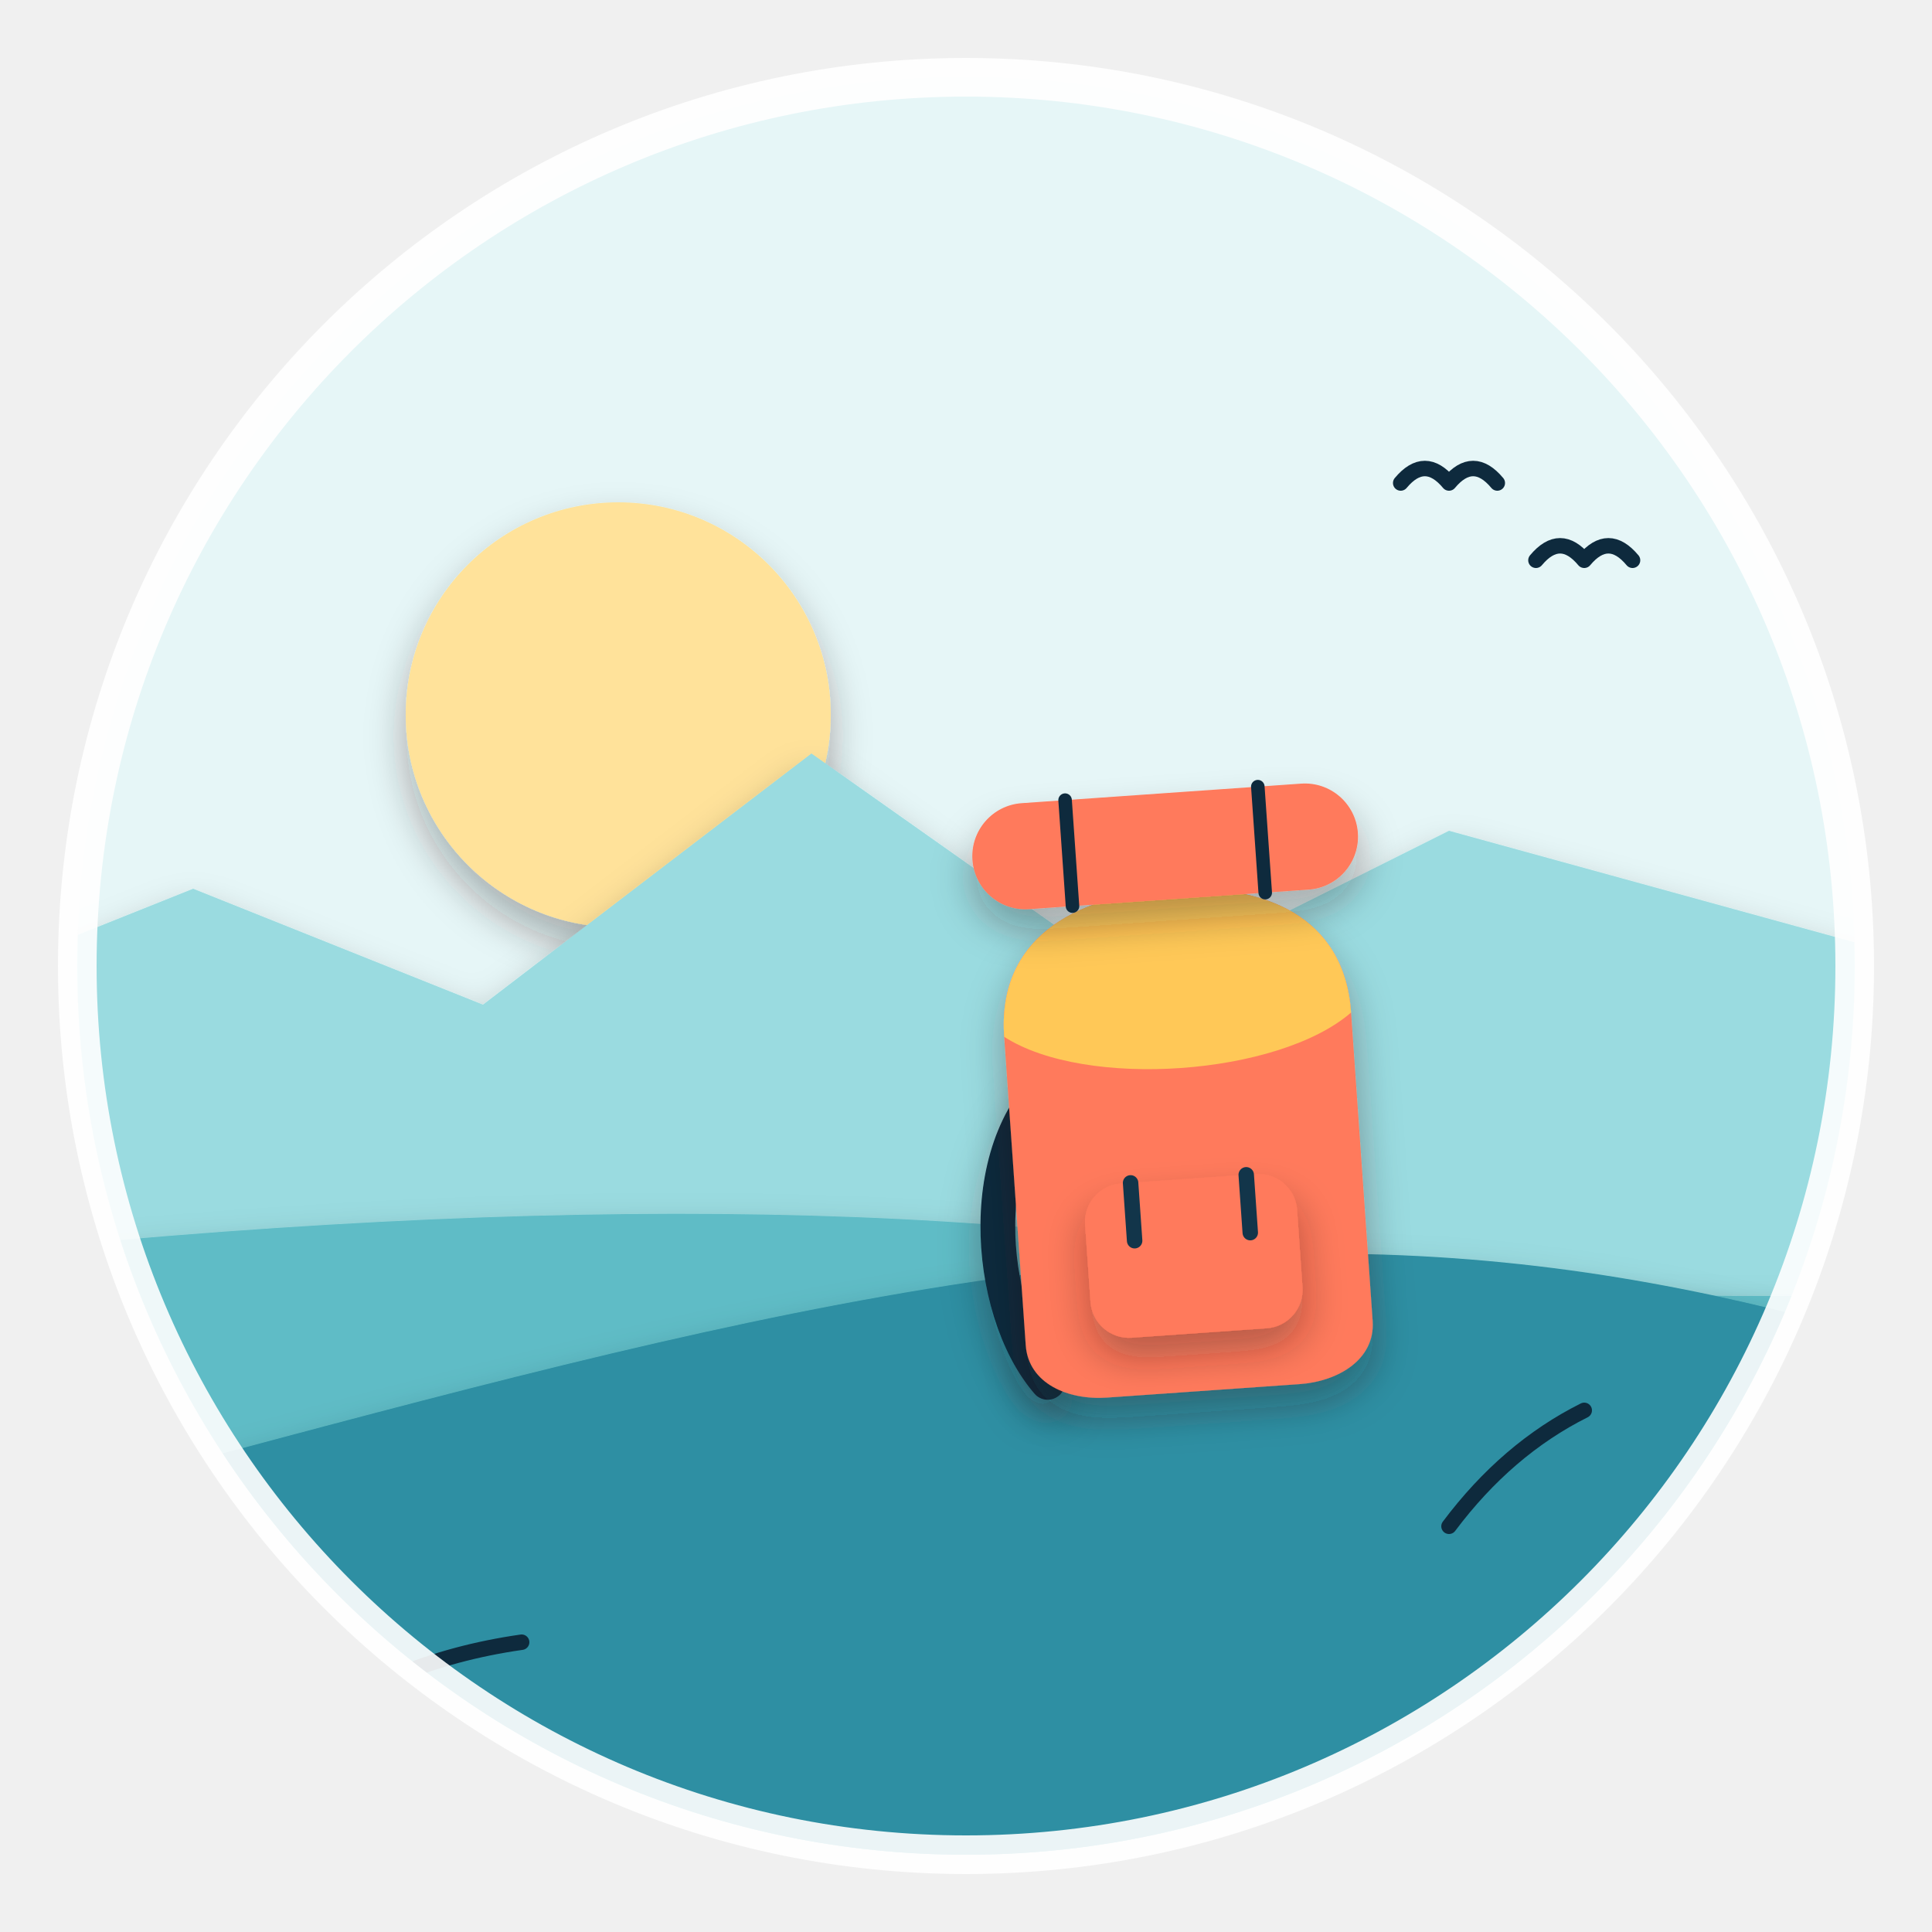
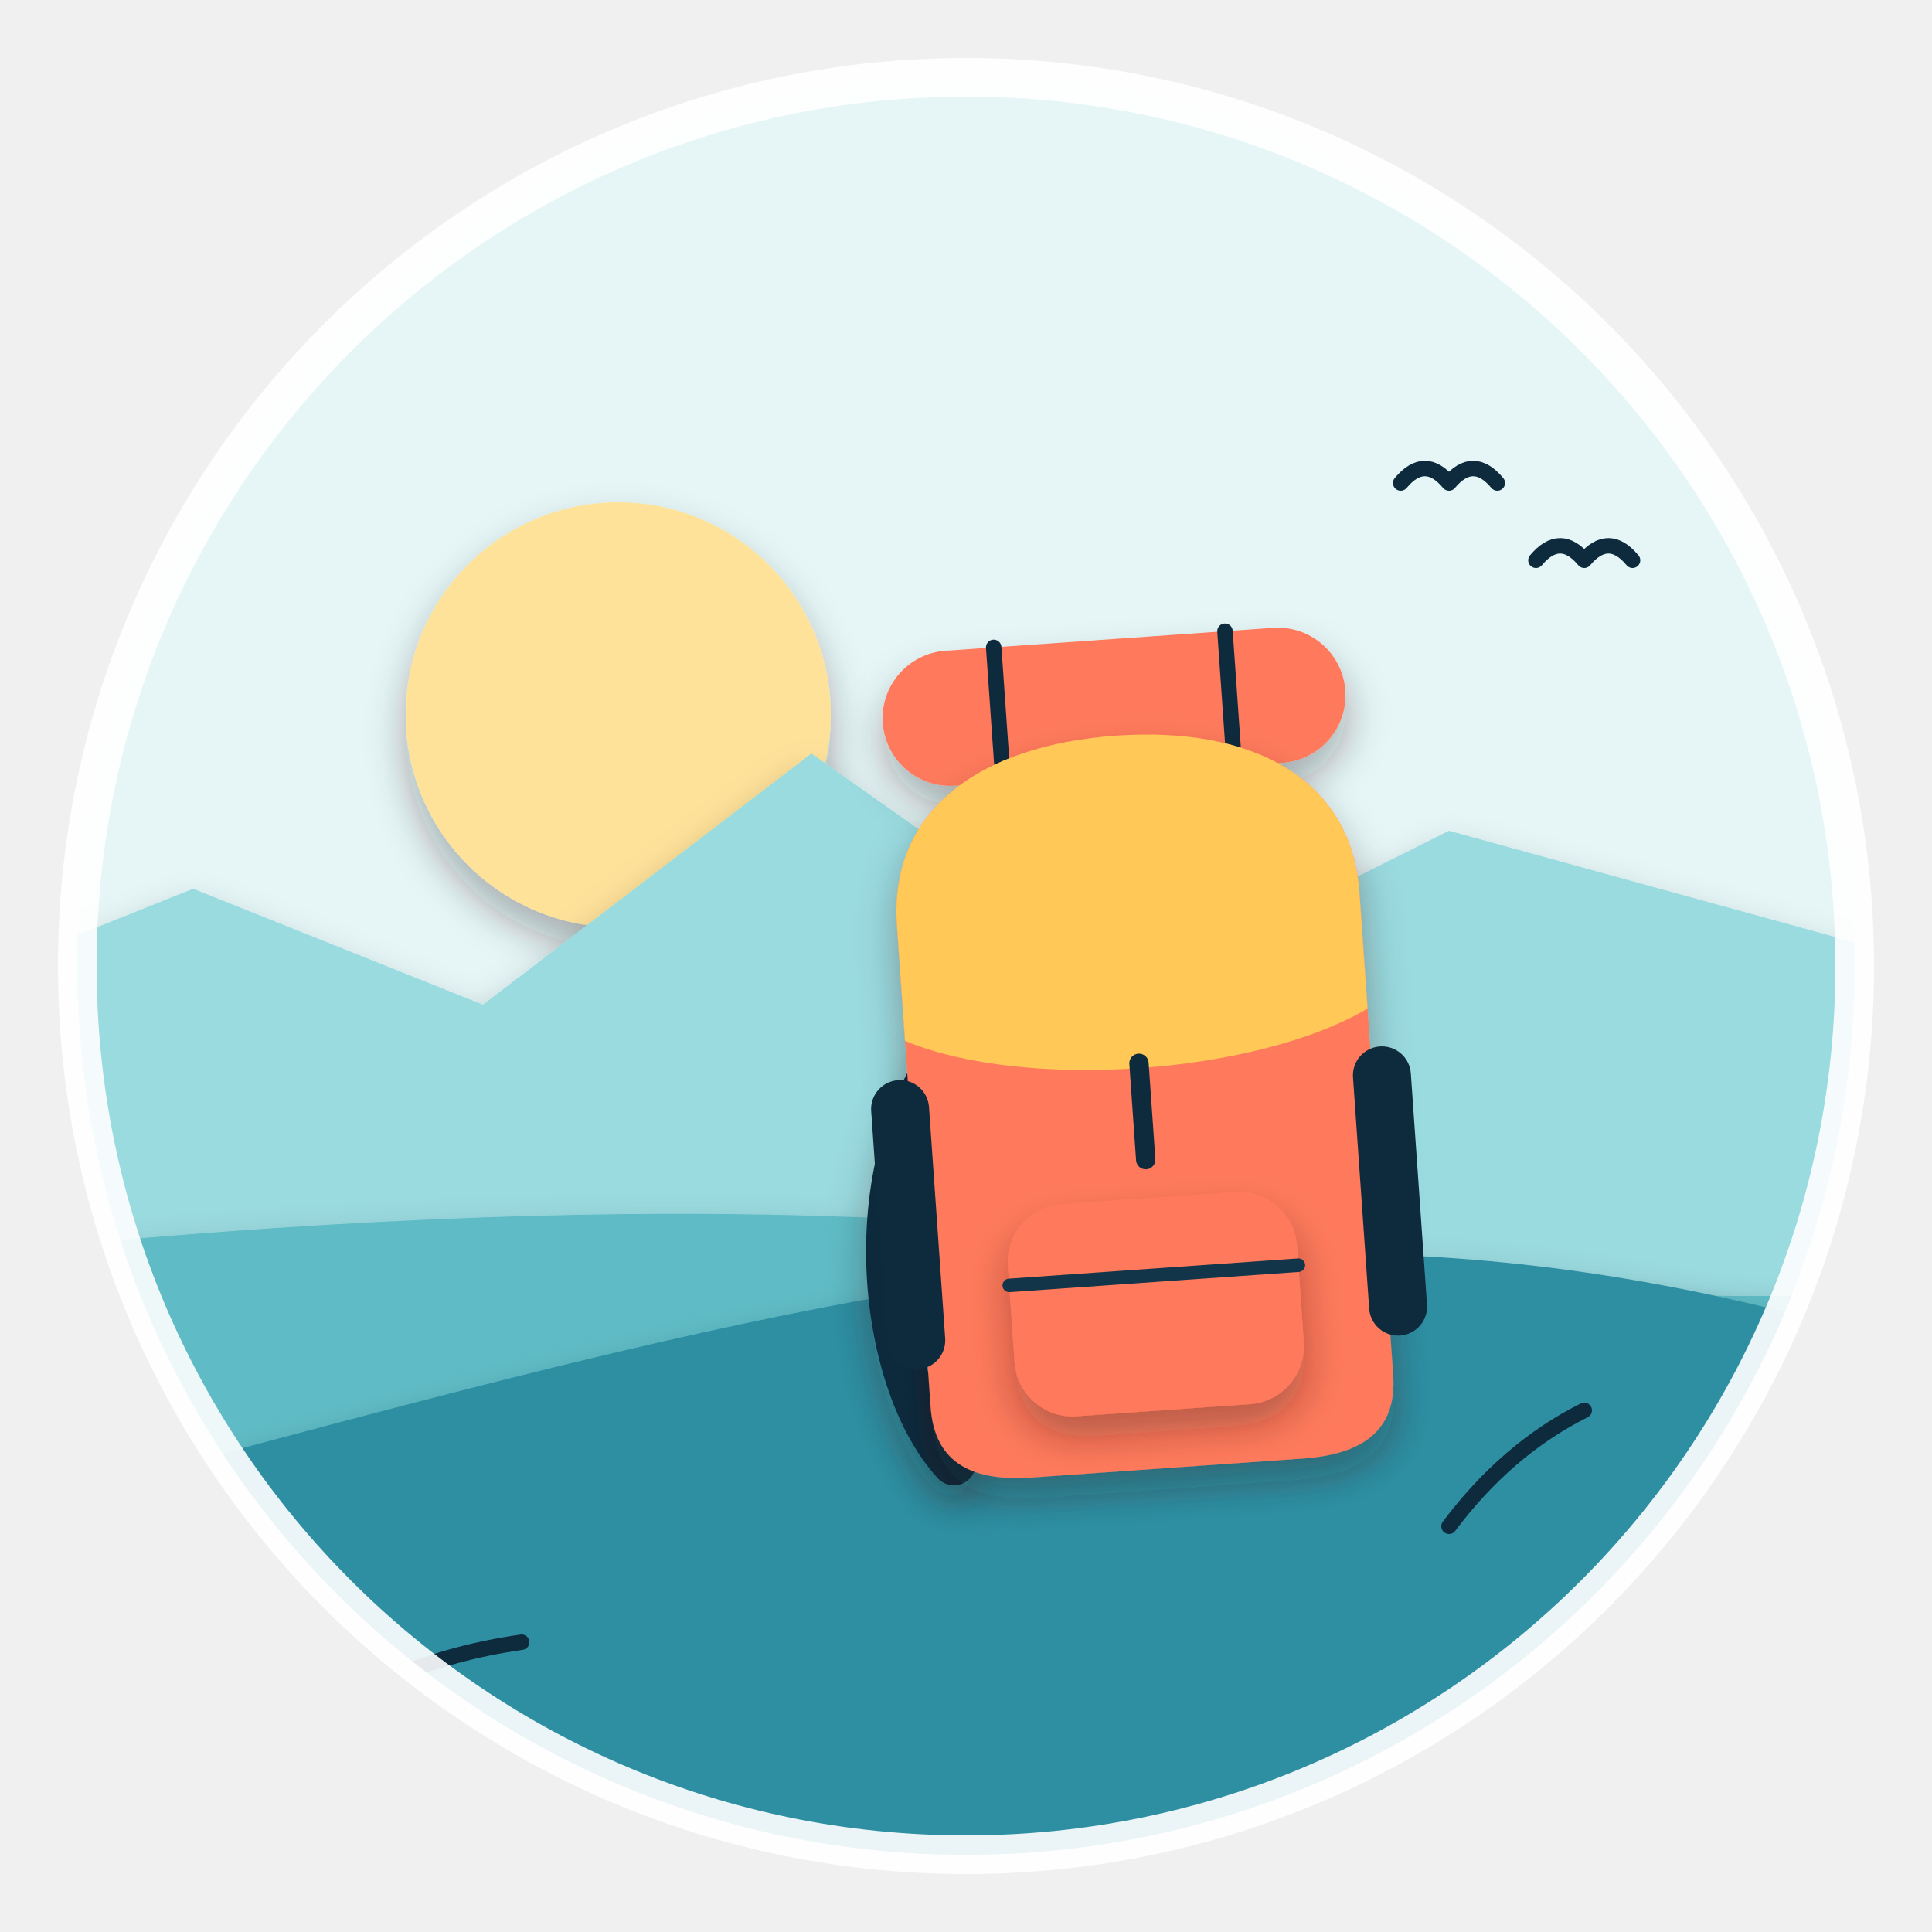
<svg xmlns="http://www.w3.org/2000/svg" viewBox="0 0 200 200" width="200" height="200">
  <defs>
    <clipPath id="clip">
      <circle cx="100" cy="100" r="92" />
    </clipPath>
    <filter id="ps" x="-20%" y="-20%" width="140%" height="140%">
      <feDropShadow dx="0" dy="2.2" stdDeviation="2" flood-color="#2a1f14" flood-opacity=".33" />
    </filter>
    <filter id="psl" filterUnits="userSpaceOnUse" x="-400" y="-400" width="1000" height="1000">
      <feDropShadow dx="0" dy="2.2" stdDeviation="2" flood-color="#2a1f14" flood-opacity=".33" />
    </filter>
  </defs>
  <g clip-path="url(#clip)">
    <rect width="200" height="200" fill="#E6F6F7" />
    <circle filter="url(#ps)" cx="64" cy="74" r="22" fill="#FFE29A" />
    <path filter="url(#ps)" d="M-30 112 L20 92 L50 104 L84 78 L118 102 L150 86 L230 108 L230 230 L-30 230Z" fill="#9ADBE0" />
    <path filter="url(#ps)" d="M-30 133.0 Q70 120 130 130 T260 126.0 L230 230 L-30 230Z" fill="#5FBCC6" />
    <path filter="url(#ps)" d="M-30 230 V164 C30 150 80 132 128 130 C170 128 200 140 230 150 V230Z" fill="#2F8FA3" />
    <path d="M150 158 Q156 150 164 146 M30 180 Q40 172 54 170" fill="none" stroke="#0E2A3D" stroke-width="1.6" stroke-linecap="round" stroke-linejoin="round" />
-     <g transform="translate(124 136) rotate(-4)">
-       <path filter="url(#psl)" d="M-12 -26 C-22 -20 -22 -2 -16 6" fill="none" stroke="#0E2A3D" stroke-width="3.6" stroke-linecap="round" stroke-linejoin="round" />
-       <path filter="url(#ps)" d="M-18 -30 C-18 -40 -10 -44 0 -44 C10 -44 18 -40 18 -30 V2 C18 6 14 8 10 8 H-10 C-14 8 -18 6 -18 2Z" fill="#FF7A5C" />
-       <path d="M-18 -30 C-18 -40 -10 -44 0 -44 C10 -44 18 -40 18 -30 C10 -24 -10 -24 -18 -30Z" fill="#FFC857" />
-       <path filter="url(#ps)" d="M-7 -14 H7 A4 4 0 0 1 11 -10 V-2 A4 4 0 0 1 7 2 H-7 A4 4 0 0 1 -11 -2 V-10 A4 4 0 0 1 -7 -14Z" fill="#FF7A5C" />
-       <path d="M-6 -14 V-8 M6 -14 V-8" fill="none" stroke="#12354A" stroke-width="1.6" stroke-linecap="round" stroke-linejoin="round" />
-       <path filter="url(#ps)" d="M-14.5 -54 H14.5 A5.5 5.5 0 0 1 20 -48.5 V-48.5 A5.5 5.5 0 0 1 14.5 -43 H-14.5 A5.5 5.5 0 0 1 -20 -48.5 V-48.5 A5.5 5.5 0 0 1 -14.5 -54Z" fill="#FF7A5C" />
-       <path d="M-10 -54 V-43 M10 -54 V-43" fill="none" stroke="#0E2A3D" stroke-width="1.4" stroke-linecap="round" stroke-linejoin="round" />
+     <g transform="translate(120 140) rotate(-4)">
+       <path filter="url(#psl)" d="M-16 -36 C-30 -26 -30 0 -22 10" fill="none" stroke="#0E2A3D" stroke-width="4.5" stroke-linecap="round" stroke-linejoin="round" />
+       <path filter="url(#ps)" d="M-17 -74 H17 A7 7 0 0 1 24 -67 V-67 A7 7 0 0 1 17 -60 H-17 A7 7 0 0 1 -24 -67 V-67 A7 7 0 0 1 -17 -74Z" fill="#FF7A5C" />
+       <path d="M-12 -74 V-60 M12 -74 V-60" fill="none" stroke="#0E2A3D" stroke-width="1.6" stroke-linecap="round" stroke-linejoin="round" />
+       <path filter="url(#ps)" d="M-24 -46 C-24 -58 -14 -64 0 -64 C14 -64 24 -58 24 -46 V4 C24 10 20 12 14 12 H-14 C-20 12 -24 10 -24 4Z" fill="#FF7A5C" />
+       <path d="M-24 -46 C-24 -58 -14 -64 0 -64 C14 -64 24 -58 24 -46 V-34 C12 -28 -12 -28 -24 -34Z" fill="#FFC857" />
+       <path d="M0 -30 V-20" fill="none" stroke="#0E2A3D" stroke-width="2" stroke-linecap="round" stroke-linejoin="round" />
+       <path filter="url(#ps)" d="M-9 -16 H9 A6 6 0 0 1 15 -10 V0 A6 6 0 0 1 9 6 H-9 A6 6 0 0 1 -15 0 V-10 A6 6 0 0 1 -9 -16Z" fill="#FF7A5C" />
+       <path d="M-15 -8 H15" fill="none" stroke="#12354A" stroke-width="1.4" stroke-linecap="round" stroke-linejoin="round" />
+       <path d="M-25 -30 H-25 A3 3 0 0 1 -22 -27 V-3 A3 3 0 0 1 -25 0 H-25 A3 3 0 0 1 -28 -3 V-27 A3 3 0 0 1 -25 -30Z" fill="#0E2A3D" />
+       <path d="M25 -30 H25 A3 3 0 0 1 28 -27 V-3 A3 3 0 0 1 25 0 H25 A3 3 0 0 1 22 -3 V-27 A3 3 0 0 1 25 -30Z" fill="#0E2A3D" />
    </g>
    <path d="M145 50 q2.5 -3 5 0 q2.5 -3 5 0" fill="none" stroke="#0E2A3D" stroke-width="1.6" stroke-linecap="round" stroke-linejoin="round" />
    <path d="M159 58 q2.5 -3 5 0 q2.5 -3 5 0" fill="none" stroke="#0E2A3D" stroke-width="1.6" stroke-linecap="round" stroke-linejoin="round" />
  </g>
  <circle cx="100" cy="100" r="92" fill="none" stroke="#fff" stroke-width="4" opacity=".9" />
</svg>
